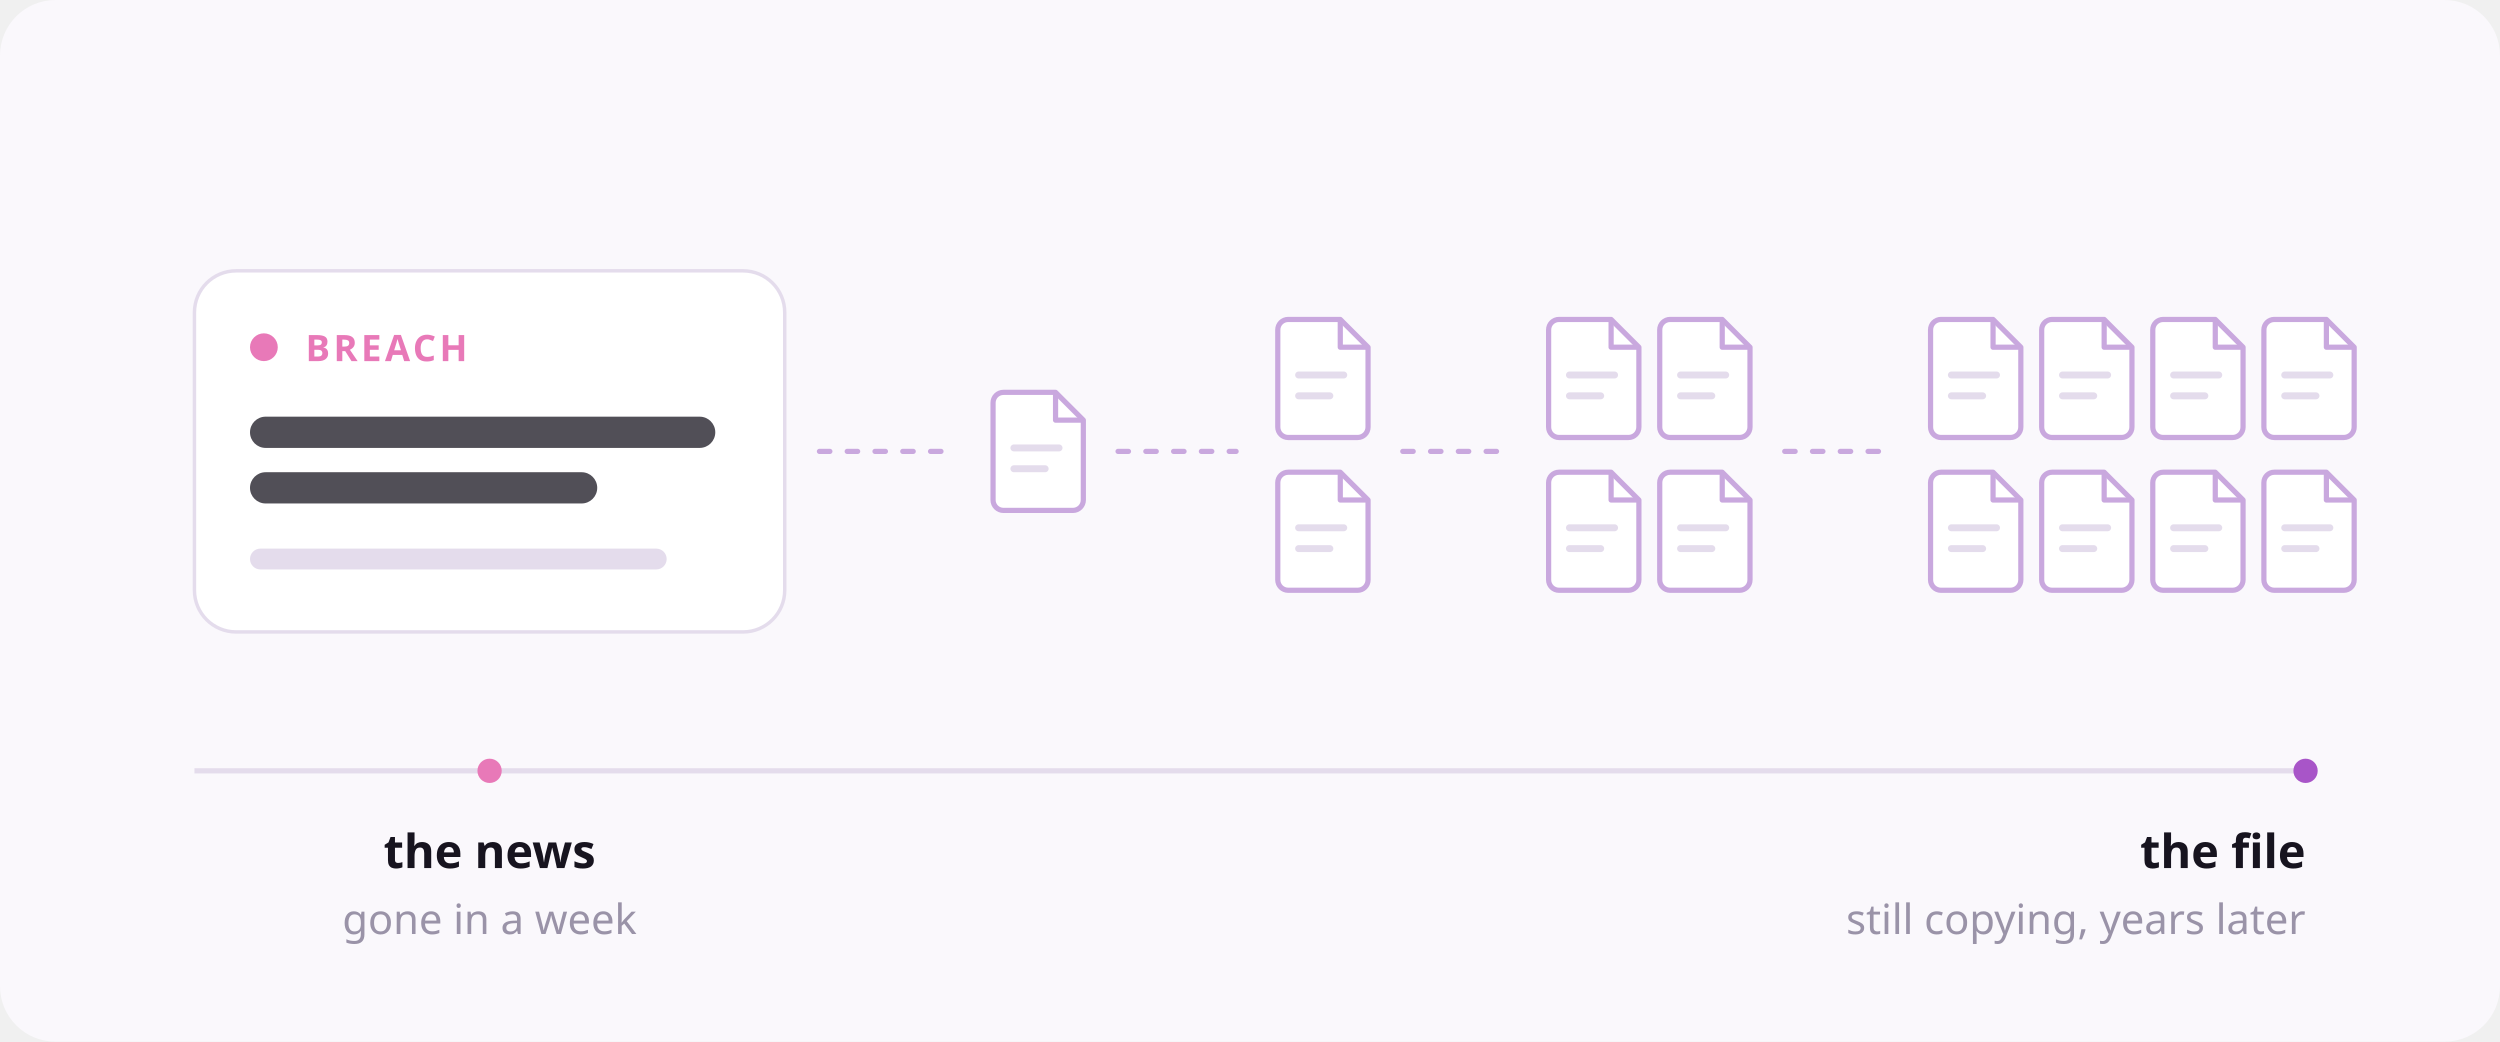
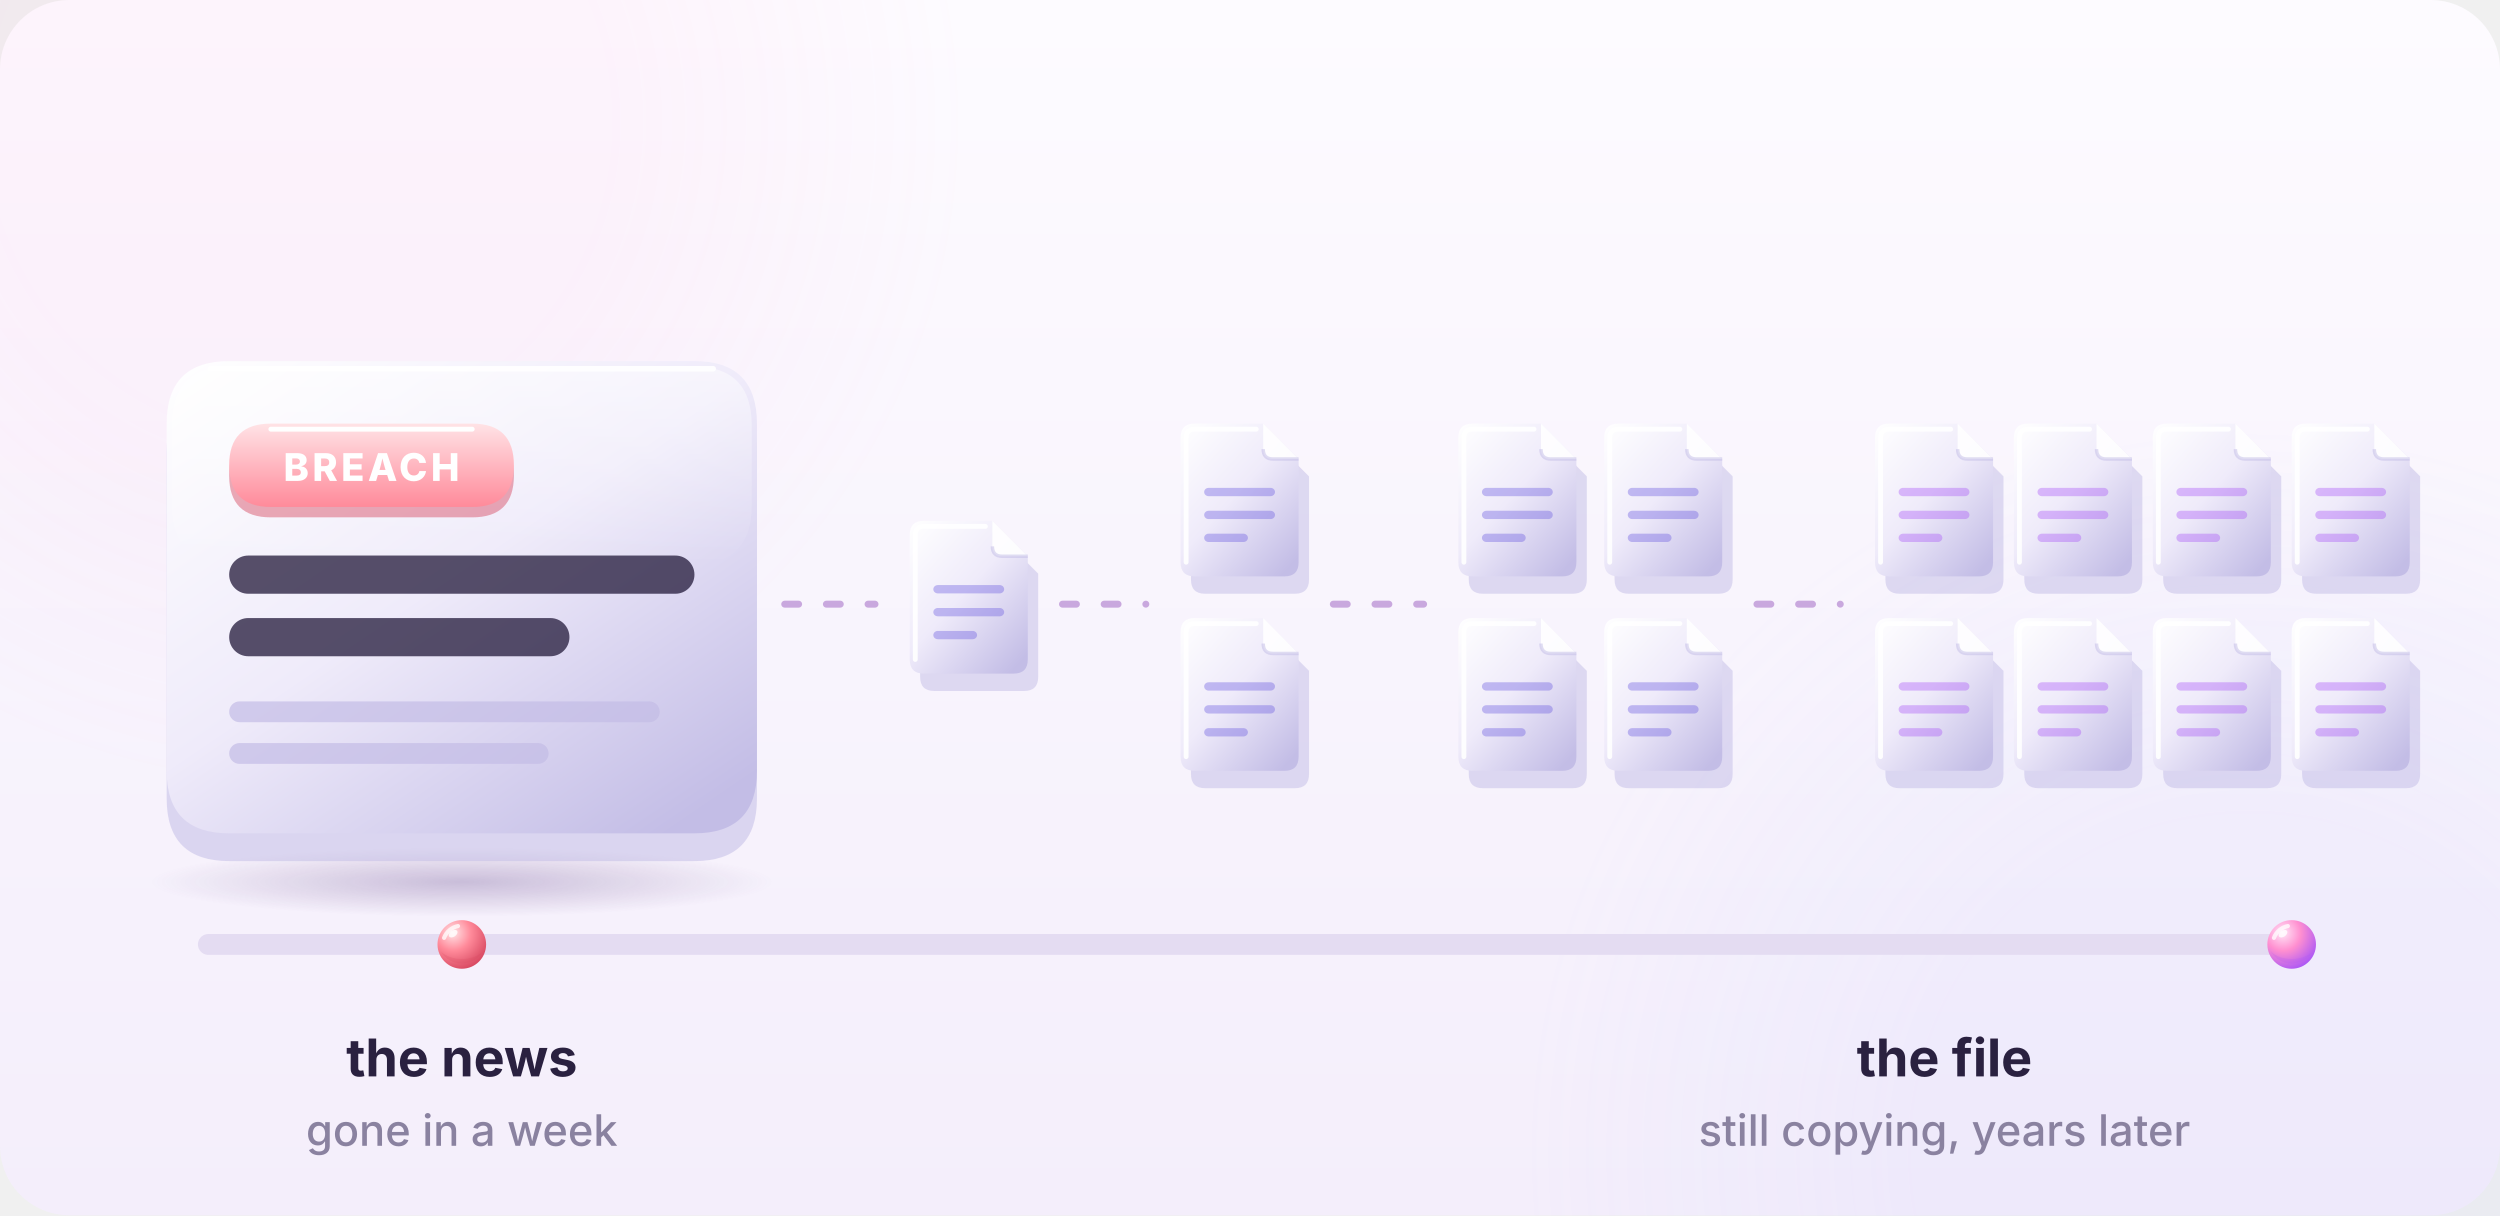
- <svg xmlns="http://www.w3.org/2000/svg" width="720" height="300" viewBox="0 0 720 300" fill="none" role="img" aria-label="A breach headline lasts a week. The stolen file keeps getting copied for years: one copy, then two, four, eight.">
-   <rect width="720" height="300" rx="16" fill="#faf8fc" />
+ <svg xmlns="http://www.w3.org/2000/svg" width="720" height="350" viewBox="0 0 720 350" fill="none" role="img" aria-label="A breach headline fades within a week. The stolen file keeps getting copied: one, two, four, eight.">
  <defs>
-     <g id="doc">
-       <path d="M0 3a3 3 0 0 1 3-3h15l8 8v23a3 3 0 0 1-3 3H3a3 3 0 0 1-3-3z" fill="#ffffff" stroke="#c9a8de" stroke-width="1.5" stroke-linejoin="round" />
-       <path d="M18 0v8h8" stroke="#c9a8de" stroke-width="1.5" stroke-linejoin="round" />
-       <path d="M6 16h13M6 22h9" stroke="#e4dcec" stroke-width="2" stroke-linecap="round" />
-     </g>
+     <radialGradient id="s-pink" cx="32%" cy="26%" r="82%">
+       <stop offset="0" stop-color="#ffe6f7" />
+       <stop offset=".45" stop-color="#ff8fd0" />
+       <stop offset="1" stop-color="#a855f7" />
+     </radialGradient>
+     <linearGradient id="l-pink" x1="0" y1="0" x2=".85" y2="1">
+       <stop offset="0" stop-color="#ffe6f7" />
+       <stop offset=".5" stop-color="#ff8fd0" />
+       <stop offset="1" stop-color="#a855f7" />
+     </linearGradient>
+     <linearGradient id="v-pink" x1="0" y1="0" x2="0" y2="1">
+       <stop offset="0" stop-color="#ffe6f7" />
+       <stop offset="1" stop-color="#ff8fd0" />
+     </linearGradient>
+     <radialGradient id="a-pink">
+       <stop offset=".45" stop-color="#ff8fd0" stop-opacity=".38" />
+       <stop offset="1" stop-color="#ff8fd0" stop-opacity="0" />
+     </radialGradient>
+     <radialGradient id="s-lav" cx="32%" cy="26%" r="82%">
+       <stop offset="0" stop-color="#eef0ff" />
+       <stop offset=".45" stop-color="#a8b4ff" />
+       <stop offset="1" stop-color="#6a5ae0" />
+     </radialGradient>
+     <linearGradient id="l-lav" x1="0" y1="0" x2=".85" y2="1">
+       <stop offset="0" stop-color="#eef0ff" />
+       <stop offset=".5" stop-color="#a8b4ff" />
+       <stop offset="1" stop-color="#6a5ae0" />
+     </linearGradient>
+     <linearGradient id="v-lav" x1="0" y1="0" x2="0" y2="1">
+       <stop offset="0" stop-color="#eef0ff" />
+       <stop offset="1" stop-color="#a8b4ff" />
+     </linearGradient>
+     <radialGradient id="a-lav">
+       <stop offset=".45" stop-color="#a8b4ff" stop-opacity=".38" />
+       <stop offset="1" stop-color="#a8b4ff" stop-opacity="0" />
+     </radialGradient>
+     <radialGradient id="s-pearl" cx="32%" cy="26%" r="82%">
+       <stop offset="0" stop-color="#ffffff" />
+       <stop offset=".45" stop-color="#efebfa" />
+       <stop offset="1" stop-color="#c3bde6" />
+     </radialGradient>
+     <linearGradient id="l-pearl" x1="0" y1="0" x2=".85" y2="1">
+       <stop offset="0" stop-color="#ffffff" />
+       <stop offset=".5" stop-color="#efebfa" />
+       <stop offset="1" stop-color="#c3bde6" />
+     </linearGradient>
+     <linearGradient id="v-pearl" x1="0" y1="0" x2="0" y2="1">
+       <stop offset="0" stop-color="#ffffff" />
+       <stop offset="1" stop-color="#efebfa" />
+     </linearGradient>
+     <radialGradient id="a-pearl">
+       <stop offset=".45" stop-color="#efebfa" stop-opacity=".38" />
+       <stop offset="1" stop-color="#efebfa" stop-opacity="0" />
+     </radialGradient>
+     <radialGradient id="s-mint" cx="32%" cy="26%" r="82%">
+       <stop offset="0" stop-color="#d2fff4" />
+       <stop offset=".45" stop-color="#57dbc5" />
+       <stop offset="1" stop-color="#158d98" />
+     </radialGradient>
+     <linearGradient id="l-mint" x1="0" y1="0" x2=".85" y2="1">
+       <stop offset="0" stop-color="#d2fff4" />
+       <stop offset=".5" stop-color="#57dbc5" />
+       <stop offset="1" stop-color="#158d98" />
+     </linearGradient>
+     <linearGradient id="v-mint" x1="0" y1="0" x2="0" y2="1">
+       <stop offset="0" stop-color="#d2fff4" />
+       <stop offset="1" stop-color="#57dbc5" />
+     </linearGradient>
+     <radialGradient id="a-mint">
+       <stop offset=".45" stop-color="#57dbc5" stop-opacity=".38" />
+       <stop offset="1" stop-color="#57dbc5" stop-opacity="0" />
+     </radialGradient>
+     <radialGradient id="s-gold" cx="32%" cy="26%" r="82%">
+       <stop offset="0" stop-color="#fff3c4" />
+       <stop offset=".45" stop-color="#f7c548" />
+       <stop offset="1" stop-color="#c07a10" />
+     </radialGradient>
+     <linearGradient id="l-gold" x1="0" y1="0" x2=".85" y2="1">
+       <stop offset="0" stop-color="#fff3c4" />
+       <stop offset=".5" stop-color="#f7c548" />
+       <stop offset="1" stop-color="#c07a10" />
+     </linearGradient>
+     <linearGradient id="v-gold" x1="0" y1="0" x2="0" y2="1">
+       <stop offset="0" stop-color="#fff3c4" />
+       <stop offset="1" stop-color="#f7c548" />
+     </linearGradient>
+     <radialGradient id="a-gold">
+       <stop offset=".45" stop-color="#f7c548" stop-opacity=".38" />
+       <stop offset="1" stop-color="#f7c548" stop-opacity="0" />
+     </radialGradient>
+     <radialGradient id="s-coral" cx="32%" cy="26%" r="82%">
+       <stop offset="0" stop-color="#ffe3e6" />
+       <stop offset=".45" stop-color="#ff8a9a" />
+       <stop offset="1" stop-color="#d6455e" />
+     </radialGradient>
+     <linearGradient id="l-coral" x1="0" y1="0" x2=".85" y2="1">
+       <stop offset="0" stop-color="#ffe3e6" />
+       <stop offset=".5" stop-color="#ff8a9a" />
+       <stop offset="1" stop-color="#d6455e" />
+     </linearGradient>
+     <linearGradient id="v-coral" x1="0" y1="0" x2="0" y2="1">
+       <stop offset="0" stop-color="#ffe3e6" />
+       <stop offset="1" stop-color="#ff8a9a" />
+     </linearGradient>
+     <radialGradient id="a-coral">
+       <stop offset=".45" stop-color="#ff8a9a" stop-opacity=".38" />
+       <stop offset="1" stop-color="#ff8a9a" stop-opacity="0" />
+     </radialGradient>
+     <radialGradient id="s-sky" cx="32%" cy="26%" r="82%">
+       <stop offset="0" stop-color="#e6fbff" />
+       <stop offset=".45" stop-color="#7fdcf6" />
+       <stop offset="1" stop-color="#5b6fe6" />
+     </radialGradient>
+     <linearGradient id="l-sky" x1="0" y1="0" x2=".85" y2="1">
+       <stop offset="0" stop-color="#e6fbff" />
+       <stop offset=".5" stop-color="#7fdcf6" />
+       <stop offset="1" stop-color="#5b6fe6" />
+     </linearGradient>
+     <linearGradient id="v-sky" x1="0" y1="0" x2="0" y2="1">
+       <stop offset="0" stop-color="#e6fbff" />
+       <stop offset="1" stop-color="#7fdcf6" />
+     </linearGradient>
+     <radialGradient id="a-sky">
+       <stop offset=".45" stop-color="#7fdcf6" stop-opacity=".38" />
+       <stop offset="1" stop-color="#7fdcf6" stop-opacity="0" />
+     </radialGradient>
+     <radialGradient id="s-plum" cx="32%" cy="26%" r="82%">
+       <stop offset="0" stop-color="#c9b6ff" />
+       <stop offset=".45" stop-color="#7b5cd6" />
+       <stop offset="1" stop-color="#3b2672" />
+     </radialGradient>
+     <linearGradient id="l-plum" x1="0" y1="0" x2=".85" y2="1">
+       <stop offset="0" stop-color="#c9b6ff" />
+       <stop offset=".5" stop-color="#7b5cd6" />
+       <stop offset="1" stop-color="#3b2672" />
+     </linearGradient>
+     <linearGradient id="v-plum" x1="0" y1="0" x2="0" y2="1">
+       <stop offset="0" stop-color="#c9b6ff" />
+       <stop offset="1" stop-color="#7b5cd6" />
+     </linearGradient>
+     <radialGradient id="a-plum">
+       <stop offset=".45" stop-color="#7b5cd6" stop-opacity=".38" />
+       <stop offset="1" stop-color="#7b5cd6" stop-opacity="0" />
+     </radialGradient>
+     <radialGradient id="shadow">
+       <stop offset="0" stop-color="#4a2775" stop-opacity=".26" />
+       <stop offset="1" stop-color="#4a2775" stop-opacity="0" />
+     </radialGradient>
+     <linearGradient id="bg" x1="0" y1="0" x2="0" y2="1">
+       <stop offset="0" stop-color="#fdfbff" />
+       <stop offset="1" stop-color="#f4eefb" />
+     </linearGradient>
+     <linearGradient id="gloss" x1="0" y1="0" x2="0" y2="1">
+       <stop offset="0" stop-color="#fff" stop-opacity=".85" />
+       <stop offset="1" stop-color="#fff" stop-opacity="0" />
+     </linearGradient>
+     <linearGradient id="metal" x1="0" y1="0" x2="1" y2="1">
+       <stop offset="0" stop-color="#ffffff" />
+       <stop offset=".5" stop-color="#d9d6ef" />
+       <stop offset="1" stop-color="#8f88b8" />
+     </linearGradient>
  </defs>
-   <rect x="56" y="78" width="170" height="104" rx="12" fill="#ffffff" stroke="#e4dcec" />
-   <circle cx="76" cy="100" r="4" fill="#e879b8" />
-   <text x="88" y="104" font-family="ui-sans-serif,system-ui,sans-serif" font-size="10.5" font-weight="700" letter-spacing="1" fill="#e879b8">BREACH</text>
-   <rect x="72" y="120" width="134" height="9" rx="4.5" fill="#17141f" fill-opacity="0.75" />
-   <rect x="72" y="136" width="100" height="9" rx="4.5" fill="#17141f" fill-opacity="0.75" />
-   <rect x="72" y="158" width="120" height="6" rx="3" fill="#e4dcec" />
-   <use href="#doc" x="286" y="113" />
-   <use href="#doc" x="368" y="92" />
-   <use href="#doc" x="368" y="136" />
-   <use href="#doc" x="446" y="92" />
-   <use href="#doc" x="478" y="92" />
-   <use href="#doc" x="446" y="136" />
-   <use href="#doc" x="478" y="136" />
-   <use href="#doc" x="556" y="92" />
-   <use href="#doc" x="588" y="92" />
-   <use href="#doc" x="620" y="92" />
-   <use href="#doc" x="652" y="92" />
-   <use href="#doc" x="556" y="136" />
-   <use href="#doc" x="588" y="136" />
-   <use href="#doc" x="620" y="136" />
-   <use href="#doc" x="652" y="136" />
-   <g stroke="#c9a8de" stroke-width="1.5" stroke-linecap="round" stroke-dasharray="3 5">
-     <path d="M236 130h38M322 130h34M404 130h30M514 130h30" />
-   </g>
-   <path d="M56 222H664" stroke="#e4dcec" stroke-width="1.5" />
-   <circle cx="141" cy="222" r="3.5" fill="#e879b8" />
-   <circle cx="664" cy="222" r="3.5" fill="#a855c8" />
-   <g font-family="ui-sans-serif,system-ui,sans-serif">
-     <text x="141" y="250" text-anchor="middle" font-size="13.5" font-weight="600" fill="#17141f">the news</text>
-     <text x="141" y="269" text-anchor="middle" font-size="12" fill="#9a93a8">gone in a week</text>
-     <text x="664" y="250" text-anchor="end" font-size="13.5" font-weight="600" fill="#17141f">the file</text>
-     <text x="664" y="269" text-anchor="end" font-size="12" fill="#9a93a8">still copying, years later</text>
-   </g>
+   <style>
+ .float{animation:float 5.5s ease-in-out infinite}
+ .bob{animation:bob 3.2s ease-in-out infinite}
+ .pop{transform-box:fill-box;transform-origin:50% 100%;animation:pop .8s cubic-bezier(.34,1.56,.5,1) both}
+ .squish{transform-box:fill-box;transform-origin:50% 100%;animation:squish 2.6s cubic-bezier(.45,0,.55,1) infinite}
+ .shpulse{transform-box:fill-box;transform-origin:50% 50%;animation:shpulse 2.6s cubic-bezier(.45,0,.55,1) infinite}
+ .flow{stroke-dasharray:4 8;animation:flow 1.6s linear infinite}
+ .wobble{transform-box:fill-box;transform-origin:50% 90%;animation:wobble 3s ease-in-out infinite}
+ .nope{transform-box:fill-box;transform-origin:50% 50%;animation:nope 4s ease-in-out infinite}
+ .bounceback{animation:bounceback 4s cubic-bezier(.45,0,.55,1) infinite}
+ .glow{animation:glow 2.4s ease-in-out infinite}
+ .look{animation:look 6s ease-in-out infinite}
+ .blink{transform-box:fill-box;transform-origin:50% 50%;animation:blink 6s ease-in-out infinite}
+ .scan{animation:scan 5s ease-in-out infinite}
+ .fade{animation:fade 6s ease-in-out infinite}
+ .spin{transform-box:fill-box;transform-origin:50% 50%;animation:spin 40s linear infinite}
+ .dot{animation:dot 1.2s ease-in-out infinite}
+ .travel{animation:travel 4.5s cubic-bezier(.45,0,.55,1) infinite}
+ @keyframes float{0%,100%{transform:translateY(0)}50%{transform:translateY(-6px)}}
+ @keyframes bob{0%,100%{transform:translateY(0)}50%{transform:translateY(-3px)}}
+ @keyframes pop{0%{transform:scale(0);opacity:0}60%{transform:scale(1.1);opacity:1}80%{transform:scale(.96)}100%{transform:scale(1)}}
+ @keyframes squish{0%,100%{transform:translateY(-34px) scale(1,1)}42%{transform:translateY(0) scale(1,1)}50%{transform:translateY(0) scale(1.12,.86)}60%{transform:translateY(-6px) scale(.96,1.05)}}
+ @keyframes shpulse{0%,100%{transform:scale(.55);opacity:.5}42%,55%{transform:scale(1);opacity:1}}
+ @keyframes flow{to{stroke-dashoffset:-24}}
+ @keyframes wobble{0%,100%{transform:rotate(0)}20%{transform:rotate(-5deg)}40%{transform:rotate(4deg)}60%{transform:rotate(-2deg)}80%{transform:rotate(0)}}
+ @keyframes nope{0%,40%,100%{transform:translateX(0)}46%{transform:translateX(-7px)}52%{transform:translateX(6px)}58%{transform:translateX(-4px)}64%{transform:translateX(2px)}}
+ @keyframes bounceback{0%,100%{transform:translateX(0)}40%{transform:translateX(118px)}46%{transform:translateX(104px)}70%{transform:translateX(0)}}
+ @keyframes glow{0%,100%{opacity:.45}50%{opacity:1}}
+ @keyframes look{0%,100%{transform:translate(0,0)}20%{transform:translate(-7px,-2px)}45%{transform:translate(6px,2px)}70%{transform:translate(2px,-4px)}}
+ @keyframes blink{0%,46%,54%,100%{transform:scaleY(1)}50%{transform:scaleY(.08)}}
+ @keyframes scan{0%,100%{transform:translateY(0)}50%{transform:translateY(96px)}}
+ @keyframes fade{0%,100%{opacity:1}50%{opacity:.35}}
+ @keyframes spin{to{transform:rotate(360deg)}}
+ @keyframes dot{0%,100%{opacity:.3}50%{opacity:1}}
+ @keyframes travel{0%,100%{transform:translateX(0)}45%,55%{transform:translateX(128px)}}
+ @media (prefers-reduced-motion:reduce){*{animation:none!important}}
+ </style>
+   <rect width="720" height="350" rx="20" fill="url(#bg)" />
+   <circle cx="86" cy="35" r="193" fill="url(#a-pink)" opacity=".18" />
+   <circle cx="648" cy="332" r="210" fill="url(#a-lav)" opacity=".22" />
+   <g class="fade">
+     <ellipse cx="133" cy="254" rx="90" ry="10" fill="url(#shadow)" />
+     <path d="M66 112H200Q218 112 218 130V230Q218 248 200 248H66Q48 248 48 230V130Q48 112 66 112Z" fill="#c3bde6" fill-opacity=".55" />
+     <path d="M66 104H200Q218 104 218 122V222Q218 240 200 240H66Q48 240 48 222V122Q48 104 66 104Z" fill="url(#l-pearl)" />
+     <path d="M66.5 105.5H199.5Q216.5 105.5 216.5 122.5V145.62Q216.5 162.62 199.5 162.62H66.5Q49.5 162.62 49.5 145.62V122.5Q49.5 105.5 66.5 105.5Z" fill="url(#gloss)" fill-opacity=".55" />
+     <path d="M60.6 106.2H205.4" stroke="#fff" stroke-opacity=".9" stroke-width="1.6" stroke-linecap="round" />
+     <path d="M78.0 125H136.0Q148 125 148 137.0V137.0Q148 149 136.0 149H78.0Q66 149 66 137.0V137.0Q66 125 78.0 125Z" fill="#d6455e" fill-opacity=".45" />
+     <path d="M78.0 122H136.0Q148 122 148 134.0V134.0Q148 146 136.0 146H78.0Q66 146 66 134.0V134.0Q66 122 78.0 122Z" fill="url(#v-coral)" />
+     <path d="M78.0 123.6H136.0" stroke="#fff" stroke-width="1.4" stroke-linecap="round" />
+     <text x="107" y="138.5" text-anchor="middle" font-family="ui-sans-serif,system-ui,-apple-system,'Segoe UI',sans-serif" font-size="11" font-weight="800" fill="#fff" letter-spacing="1">BREACH</text>
+     <rect x="66" y="160" width="134" height="11" rx="5.5" fill="#2a2140" fill-opacity=".78" />
+     <rect x="66" y="178" width="98" height="11" rx="5.5" fill="#2a2140" fill-opacity=".78" />
+     <rect x="66" y="202" width="124" height="6" rx="3" fill="#c3bde6" fill-opacity=".7" />
+     <rect x="66" y="214" width="92" height="6" rx="3" fill="#c3bde6" fill-opacity=".7" />
+   </g>
+   <path d="M226 174H252M306 174H330M384 174H410M506 174H530" stroke="#c9a8de" stroke-width="2" stroke-linecap="round" class="flow" />
+   <g class="pop" style="animation-delay:0.25s">
+     <g class="float" style="animation-delay:0.0s">
+       <path d="M266.08 150H285.8L296 160.2V189.92Q296 194 291.92 194H266.08Q262 194 262 189.92V154.08Q262 150 266.08 150Z" fill="#c3bde6" fill-opacity=".5" transform="translate(3 5)" />
+       <path d="M266.08 150H285.8L296 160.2V189.92Q296 194 291.92 194H266.08Q262 194 262 189.92V154.08Q262 150 266.08 150Z" fill="url(#l-pearl)" />
+       <path d="M285.8 150V157.344Q285.8 160.2 288.656 160.2H296Z" fill="#fff" fill-opacity=".9" />
+       <path d="M285.8 157.344Q285.8 160.2 288.656 160.2H296" stroke="#c3bde6" stroke-opacity=".5" stroke-width="1" />
+       <rect x="268.8" y="168.5" width="20.4" height="2.4" rx="1.3" fill="#6a5ae0" fill-opacity=".38" />
+       <rect x="268.8" y="175.1" width="20.4" height="2.4" rx="1.3" fill="#6a5ae0" fill-opacity=".38" />
+       <rect x="268.8" y="181.7" width="12.6" height="2.4" rx="1.3" fill="#6a5ae0" fill-opacity=".38" />
+       <path d="M263.6 189.92V154.08Q263.6 151.6 266.08 151.6H283.8" stroke="#fff" stroke-opacity=".9" stroke-width="1.4" stroke-linecap="round" />
+     </g>
+   </g>
+   <g class="pop" style="animation-delay:0.7s">
+     <g class="float" style="animation-delay:-1.0s">
+       <path d="M344.08 122H363.8L374 132.2V161.92Q374 166 369.92 166H344.08Q340 166 340 161.92V126.08Q340 122 344.08 122Z" fill="#c3bde6" fill-opacity=".5" transform="translate(3 5)" />
+       <path d="M344.08 122H363.8L374 132.2V161.92Q374 166 369.92 166H344.08Q340 166 340 161.92V126.08Q340 122 344.08 122Z" fill="url(#l-pearl)" />
+       <path d="M363.8 122V129.344Q363.8 132.2 366.656 132.2H374Z" fill="#fff" fill-opacity=".9" />
+       <path d="M363.8 129.344Q363.8 132.2 366.656 132.2H374" stroke="#c3bde6" stroke-opacity=".5" stroke-width="1" />
+       <rect x="346.8" y="140.5" width="20.4" height="2.4" rx="1.3" fill="#6a5ae0" fill-opacity=".38" />
+       <rect x="346.8" y="147.1" width="20.4" height="2.4" rx="1.3" fill="#6a5ae0" fill-opacity=".38" />
+       <rect x="346.8" y="153.7" width="12.6" height="2.4" rx="1.3" fill="#6a5ae0" fill-opacity=".38" />
+       <path d="M341.6 161.92V126.08Q341.6 123.6 344.08 123.6H361.8" stroke="#fff" stroke-opacity=".9" stroke-width="1.4" stroke-linecap="round" />
+     </g>
+   </g>
+   <g class="pop" style="animation-delay:0.76s">
+     <g class="float" style="animation-delay:-1.7s">
+       <path d="M344.08 178H363.8L374 188.2V217.92Q374 222 369.92 222H344.08Q340 222 340 217.92V182.08Q340 178 344.08 178Z" fill="#c3bde6" fill-opacity=".5" transform="translate(3 5)" />
+       <path d="M344.08 178H363.8L374 188.2V217.92Q374 222 369.92 222H344.08Q340 222 340 217.92V182.08Q340 178 344.08 178Z" fill="url(#l-pearl)" />
+       <path d="M363.8 178V185.344Q363.8 188.2 366.656 188.2H374Z" fill="#fff" fill-opacity=".9" />
+       <path d="M363.8 185.344Q363.8 188.2 366.656 188.2H374" stroke="#c3bde6" stroke-opacity=".5" stroke-width="1" />
+       <rect x="346.8" y="196.5" width="20.4" height="2.4" rx="1.3" fill="#6a5ae0" fill-opacity=".38" />
+       <rect x="346.8" y="203.1" width="20.4" height="2.4" rx="1.3" fill="#6a5ae0" fill-opacity=".38" />
+       <rect x="346.8" y="209.7" width="12.6" height="2.4" rx="1.3" fill="#6a5ae0" fill-opacity=".38" />
+       <path d="M341.6 217.92V182.08Q341.6 179.6 344.08 179.6H361.8" stroke="#fff" stroke-opacity=".9" stroke-width="1.4" stroke-linecap="round" />
+     </g>
+   </g>
+   <g class="pop" style="animation-delay:1.15s">
+     <g class="float" style="animation-delay:-2.0s">
+       <path d="M424.08 122H443.8L454 132.2V161.92Q454 166 449.92 166H424.08Q420 166 420 161.92V126.08Q420 122 424.08 122Z" fill="#c3bde6" fill-opacity=".5" transform="translate(3 5)" />
+       <path d="M424.08 122H443.8L454 132.2V161.92Q454 166 449.92 166H424.08Q420 166 420 161.92V126.08Q420 122 424.08 122Z" fill="url(#l-pearl)" />
+       <path d="M443.8 122V129.344Q443.8 132.2 446.656 132.2H454Z" fill="#fff" fill-opacity=".9" />
+       <path d="M443.8 129.344Q443.8 132.2 446.656 132.2H454" stroke="#c3bde6" stroke-opacity=".5" stroke-width="1" />
+       <rect x="426.8" y="140.5" width="20.4" height="2.4" rx="1.3" fill="#6a5ae0" fill-opacity=".38" />
+       <rect x="426.8" y="147.1" width="20.4" height="2.4" rx="1.3" fill="#6a5ae0" fill-opacity=".38" />
+       <rect x="426.8" y="153.7" width="12.6" height="2.4" rx="1.3" fill="#6a5ae0" fill-opacity=".38" />
+       <path d="M421.6 161.92V126.08Q421.6 123.6 424.08 123.6H441.8" stroke="#fff" stroke-opacity=".9" stroke-width="1.4" stroke-linecap="round" />
+     </g>
+   </g>
+   <g class="pop" style="animation-delay:1.21s">
+     <g class="float" style="animation-delay:-2.7s">
+       <path d="M466.08 122H485.8L496 132.2V161.92Q496 166 491.92 166H466.08Q462 166 462 161.92V126.08Q462 122 466.08 122Z" fill="#c3bde6" fill-opacity=".5" transform="translate(3 5)" />
+       <path d="M466.08 122H485.8L496 132.2V161.92Q496 166 491.92 166H466.08Q462 166 462 161.92V126.08Q462 122 466.08 122Z" fill="url(#l-pearl)" />
+       <path d="M485.8 122V129.344Q485.8 132.2 488.656 132.2H496Z" fill="#fff" fill-opacity=".9" />
+       <path d="M485.8 129.344Q485.8 132.2 488.656 132.2H496" stroke="#c3bde6" stroke-opacity=".5" stroke-width="1" />
+       <rect x="468.8" y="140.5" width="20.4" height="2.4" rx="1.3" fill="#6a5ae0" fill-opacity=".38" />
+       <rect x="468.8" y="147.1" width="20.4" height="2.4" rx="1.3" fill="#6a5ae0" fill-opacity=".38" />
+       <rect x="468.8" y="153.7" width="12.6" height="2.4" rx="1.3" fill="#6a5ae0" fill-opacity=".38" />
+       <path d="M463.6 161.92V126.08Q463.6 123.6 466.08 123.6H483.8" stroke="#fff" stroke-opacity=".9" stroke-width="1.4" stroke-linecap="round" />
+     </g>
+   </g>
+   <g class="pop" style="animation-delay:1.27s">
+     <g class="float" style="animation-delay:-3.4s">
+       <path d="M424.08 178H443.8L454 188.2V217.92Q454 222 449.92 222H424.08Q420 222 420 217.92V182.08Q420 178 424.08 178Z" fill="#c3bde6" fill-opacity=".5" transform="translate(3 5)" />
+       <path d="M424.08 178H443.8L454 188.2V217.92Q454 222 449.92 222H424.08Q420 222 420 217.92V182.08Q420 178 424.08 178Z" fill="url(#l-pearl)" />
+       <path d="M443.8 178V185.344Q443.8 188.2 446.656 188.2H454Z" fill="#fff" fill-opacity=".9" />
+       <path d="M443.8 185.344Q443.8 188.2 446.656 188.2H454" stroke="#c3bde6" stroke-opacity=".5" stroke-width="1" />
+       <rect x="426.8" y="196.5" width="20.4" height="2.4" rx="1.3" fill="#6a5ae0" fill-opacity=".38" />
+       <rect x="426.8" y="203.1" width="20.4" height="2.4" rx="1.3" fill="#6a5ae0" fill-opacity=".38" />
+       <rect x="426.8" y="209.7" width="12.6" height="2.4" rx="1.3" fill="#6a5ae0" fill-opacity=".38" />
+       <path d="M421.6 217.92V182.08Q421.6 179.6 424.08 179.6H441.8" stroke="#fff" stroke-opacity=".9" stroke-width="1.4" stroke-linecap="round" />
+     </g>
+   </g>
+   <g class="pop" style="animation-delay:1.33s">
+     <g class="float" style="animation-delay:-4.1s">
+       <path d="M466.08 178H485.8L496 188.2V217.92Q496 222 491.92 222H466.08Q462 222 462 217.92V182.08Q462 178 466.08 178Z" fill="#c3bde6" fill-opacity=".5" transform="translate(3 5)" />
+       <path d="M466.08 178H485.8L496 188.2V217.92Q496 222 491.92 222H466.08Q462 222 462 217.92V182.08Q462 178 466.08 178Z" fill="url(#l-pearl)" />
+       <path d="M485.8 178V185.344Q485.8 188.2 488.656 188.2H496Z" fill="#fff" fill-opacity=".9" />
+       <path d="M485.8 185.344Q485.8 188.2 488.656 188.2H496" stroke="#c3bde6" stroke-opacity=".5" stroke-width="1" />
+       <rect x="468.8" y="196.5" width="20.4" height="2.4" rx="1.3" fill="#6a5ae0" fill-opacity=".38" />
+       <rect x="468.8" y="203.1" width="20.4" height="2.4" rx="1.3" fill="#6a5ae0" fill-opacity=".38" />
+       <rect x="468.8" y="209.7" width="12.6" height="2.4" rx="1.3" fill="#6a5ae0" fill-opacity=".38" />
+       <path d="M463.6 217.92V182.08Q463.6 179.6 466.08 179.6H483.8" stroke="#fff" stroke-opacity=".9" stroke-width="1.4" stroke-linecap="round" />
+     </g>
+   </g>
+   <g class="pop" style="animation-delay:1.6s">
+     <g class="float" style="animation-delay:-3.0s">
+       <path d="M544.08 122H563.8L574 132.2V161.92Q574 166 569.92 166H544.08Q540 166 540 161.92V126.08Q540 122 544.08 122Z" fill="#c3bde6" fill-opacity=".5" transform="translate(3 5)" />
+       <path d="M544.08 122H563.8L574 132.2V161.92Q574 166 569.92 166H544.08Q540 166 540 161.92V126.08Q540 122 544.08 122Z" fill="url(#l-pearl)" />
+       <path d="M563.8 122V129.344Q563.8 132.2 566.656 132.2H574Z" fill="#fff" fill-opacity=".9" />
+       <path d="M563.8 129.344Q563.8 132.2 566.656 132.2H574" stroke="#c3bde6" stroke-opacity=".5" stroke-width="1" />
+       <rect x="546.8" y="140.5" width="20.4" height="2.4" rx="1.3" fill="#a855f7" fill-opacity=".38" />
+       <rect x="546.8" y="147.1" width="20.4" height="2.4" rx="1.3" fill="#a855f7" fill-opacity=".38" />
+       <rect x="546.8" y="153.7" width="12.6" height="2.4" rx="1.3" fill="#a855f7" fill-opacity=".38" />
+       <path d="M541.6 161.92V126.08Q541.6 123.6 544.08 123.6H561.8" stroke="#fff" stroke-opacity=".9" stroke-width="1.4" stroke-linecap="round" />
+     </g>
+   </g>
+   <g class="pop" style="animation-delay:1.66s">
+     <g class="float" style="animation-delay:-3.7s">
+       <path d="M584.08 122H603.8L614 132.2V161.92Q614 166 609.92 166H584.08Q580 166 580 161.92V126.08Q580 122 584.08 122Z" fill="#c3bde6" fill-opacity=".5" transform="translate(3 5)" />
+       <path d="M584.08 122H603.8L614 132.2V161.92Q614 166 609.92 166H584.08Q580 166 580 161.92V126.08Q580 122 584.08 122Z" fill="url(#l-pearl)" />
+       <path d="M603.8 122V129.344Q603.8 132.2 606.656 132.2H614Z" fill="#fff" fill-opacity=".9" />
+       <path d="M603.8 129.344Q603.8 132.2 606.656 132.2H614" stroke="#c3bde6" stroke-opacity=".5" stroke-width="1" />
+       <rect x="586.8" y="140.5" width="20.4" height="2.4" rx="1.3" fill="#a855f7" fill-opacity=".38" />
+       <rect x="586.8" y="147.1" width="20.4" height="2.4" rx="1.3" fill="#a855f7" fill-opacity=".38" />
+       <rect x="586.8" y="153.7" width="12.6" height="2.4" rx="1.3" fill="#a855f7" fill-opacity=".38" />
+       <path d="M581.6 161.92V126.08Q581.6 123.6 584.08 123.6H601.8" stroke="#fff" stroke-opacity=".9" stroke-width="1.4" stroke-linecap="round" />
+     </g>
+   </g>
+   <g class="pop" style="animation-delay:1.72s">
+     <g class="float" style="animation-delay:-4.4s">
+       <path d="M624.08 122H643.8L654 132.2V161.92Q654 166 649.92 166H624.08Q620 166 620 161.92V126.08Q620 122 624.08 122Z" fill="#c3bde6" fill-opacity=".5" transform="translate(3 5)" />
+       <path d="M624.08 122H643.8L654 132.2V161.92Q654 166 649.92 166H624.08Q620 166 620 161.92V126.08Q620 122 624.08 122Z" fill="url(#l-pearl)" />
+       <path d="M643.8 122V129.344Q643.8 132.2 646.656 132.2H654Z" fill="#fff" fill-opacity=".9" />
+       <path d="M643.8 129.344Q643.8 132.2 646.656 132.2H654" stroke="#c3bde6" stroke-opacity=".5" stroke-width="1" />
+       <rect x="626.8" y="140.5" width="20.4" height="2.4" rx="1.3" fill="#a855f7" fill-opacity=".38" />
+       <rect x="626.8" y="147.1" width="20.4" height="2.4" rx="1.3" fill="#a855f7" fill-opacity=".38" />
+       <rect x="626.8" y="153.7" width="12.6" height="2.4" rx="1.3" fill="#a855f7" fill-opacity=".38" />
+       <path d="M621.6 161.92V126.08Q621.6 123.6 624.08 123.6H641.8" stroke="#fff" stroke-opacity=".9" stroke-width="1.4" stroke-linecap="round" />
+     </g>
+   </g>
+   <g class="pop" style="animation-delay:1.78s">
+     <g class="float" style="animation-delay:-5.1s">
+       <path d="M664.08 122H683.8L694 132.2V161.92Q694 166 689.92 166H664.08Q660 166 660 161.92V126.08Q660 122 664.08 122Z" fill="#c3bde6" fill-opacity=".5" transform="translate(3 5)" />
+       <path d="M664.08 122H683.8L694 132.2V161.92Q694 166 689.92 166H664.08Q660 166 660 161.92V126.08Q660 122 664.08 122Z" fill="url(#l-pearl)" />
+       <path d="M683.8 122V129.344Q683.8 132.2 686.656 132.2H694Z" fill="#fff" fill-opacity=".9" />
+       <path d="M683.8 129.344Q683.8 132.2 686.656 132.2H694" stroke="#c3bde6" stroke-opacity=".5" stroke-width="1" />
+       <rect x="666.8" y="140.5" width="20.4" height="2.4" rx="1.3" fill="#a855f7" fill-opacity=".38" />
+       <rect x="666.8" y="147.1" width="20.4" height="2.4" rx="1.3" fill="#a855f7" fill-opacity=".38" />
+       <rect x="666.8" y="153.7" width="12.6" height="2.4" rx="1.3" fill="#a855f7" fill-opacity=".38" />
+       <path d="M661.6 161.92V126.08Q661.6 123.6 664.08 123.6H681.8" stroke="#fff" stroke-opacity=".9" stroke-width="1.4" stroke-linecap="round" />
+     </g>
+   </g>
+   <g class="pop" style="animation-delay:1.84s">
+     <g class="float" style="animation-delay:-5.8s">
+       <path d="M544.08 178H563.8L574 188.2V217.92Q574 222 569.92 222H544.08Q540 222 540 217.92V182.08Q540 178 544.08 178Z" fill="#c3bde6" fill-opacity=".5" transform="translate(3 5)" />
+       <path d="M544.08 178H563.8L574 188.2V217.92Q574 222 569.92 222H544.08Q540 222 540 217.92V182.08Q540 178 544.08 178Z" fill="url(#l-pearl)" />
+       <path d="M563.8 178V185.344Q563.8 188.2 566.656 188.2H574Z" fill="#fff" fill-opacity=".9" />
+       <path d="M563.8 185.344Q563.8 188.2 566.656 188.2H574" stroke="#c3bde6" stroke-opacity=".5" stroke-width="1" />
+       <rect x="546.8" y="196.5" width="20.4" height="2.4" rx="1.3" fill="#a855f7" fill-opacity=".38" />
+       <rect x="546.8" y="203.1" width="20.4" height="2.4" rx="1.3" fill="#a855f7" fill-opacity=".38" />
+       <rect x="546.8" y="209.7" width="12.6" height="2.4" rx="1.3" fill="#a855f7" fill-opacity=".38" />
+       <path d="M541.6 217.92V182.08Q541.6 179.6 544.08 179.6H561.8" stroke="#fff" stroke-opacity=".9" stroke-width="1.4" stroke-linecap="round" />
+     </g>
+   </g>
+   <g class="pop" style="animation-delay:1.9s">
+     <g class="float" style="animation-delay:-6.5s">
+       <path d="M584.08 178H603.8L614 188.2V217.92Q614 222 609.92 222H584.08Q580 222 580 217.92V182.08Q580 178 584.08 178Z" fill="#c3bde6" fill-opacity=".5" transform="translate(3 5)" />
+       <path d="M584.08 178H603.8L614 188.2V217.92Q614 222 609.92 222H584.08Q580 222 580 217.92V182.08Q580 178 584.08 178Z" fill="url(#l-pearl)" />
+       <path d="M603.8 178V185.344Q603.8 188.2 606.656 188.2H614Z" fill="#fff" fill-opacity=".9" />
+       <path d="M603.8 185.344Q603.8 188.2 606.656 188.2H614" stroke="#c3bde6" stroke-opacity=".5" stroke-width="1" />
+       <rect x="586.8" y="196.5" width="20.4" height="2.4" rx="1.3" fill="#a855f7" fill-opacity=".38" />
+       <rect x="586.8" y="203.1" width="20.4" height="2.4" rx="1.3" fill="#a855f7" fill-opacity=".38" />
+       <rect x="586.8" y="209.7" width="12.6" height="2.4" rx="1.3" fill="#a855f7" fill-opacity=".38" />
+       <path d="M581.6 217.92V182.08Q581.6 179.6 584.08 179.6H601.8" stroke="#fff" stroke-opacity=".9" stroke-width="1.4" stroke-linecap="round" />
+     </g>
+   </g>
+   <g class="pop" style="animation-delay:1.96s">
+     <g class="float" style="animation-delay:-7.2s">
+       <path d="M624.08 178H643.8L654 188.2V217.92Q654 222 649.92 222H624.08Q620 222 620 217.92V182.08Q620 178 624.08 178Z" fill="#c3bde6" fill-opacity=".5" transform="translate(3 5)" />
+       <path d="M624.08 178H643.8L654 188.2V217.92Q654 222 649.92 222H624.08Q620 222 620 217.92V182.08Q620 178 624.08 178Z" fill="url(#l-pearl)" />
+       <path d="M643.8 178V185.344Q643.8 188.2 646.656 188.2H654Z" fill="#fff" fill-opacity=".9" />
+       <path d="M643.8 185.344Q643.8 188.2 646.656 188.2H654" stroke="#c3bde6" stroke-opacity=".5" stroke-width="1" />
+       <rect x="626.8" y="196.5" width="20.4" height="2.4" rx="1.3" fill="#a855f7" fill-opacity=".38" />
+       <rect x="626.8" y="203.1" width="20.4" height="2.4" rx="1.3" fill="#a855f7" fill-opacity=".38" />
+       <rect x="626.8" y="209.7" width="12.6" height="2.4" rx="1.3" fill="#a855f7" fill-opacity=".38" />
+       <path d="M621.6 217.92V182.08Q621.6 179.6 624.08 179.6H641.8" stroke="#fff" stroke-opacity=".9" stroke-width="1.4" stroke-linecap="round" />
+     </g>
+   </g>
+   <g class="pop" style="animation-delay:2.02s">
+     <g class="float" style="animation-delay:-7.9s">
+       <path d="M664.08 178H683.8L694 188.2V217.92Q694 222 689.92 222H664.08Q660 222 660 217.92V182.08Q660 178 664.08 178Z" fill="#c3bde6" fill-opacity=".5" transform="translate(3 5)" />
+       <path d="M664.08 178H683.8L694 188.2V217.92Q694 222 689.92 222H664.08Q660 222 660 217.92V182.08Q660 178 664.08 178Z" fill="url(#l-pearl)" />
+       <path d="M683.8 178V185.344Q683.8 188.2 686.656 188.2H694Z" fill="#fff" fill-opacity=".9" />
+       <path d="M683.8 185.344Q683.8 188.2 686.656 188.2H694" stroke="#c3bde6" stroke-opacity=".5" stroke-width="1" />
+       <rect x="666.8" y="196.5" width="20.4" height="2.4" rx="1.3" fill="#a855f7" fill-opacity=".38" />
+       <rect x="666.8" y="203.1" width="20.4" height="2.4" rx="1.3" fill="#a855f7" fill-opacity=".38" />
+       <rect x="666.8" y="209.7" width="12.6" height="2.4" rx="1.3" fill="#a855f7" fill-opacity=".38" />
+       <path d="M661.6 217.92V182.08Q661.6 179.6 664.08 179.6H681.8" stroke="#fff" stroke-opacity=".9" stroke-width="1.4" stroke-linecap="round" />
+     </g>
+   </g>
+   <path d="M60 272H660" stroke="#e4dcf2" stroke-width="6" stroke-linecap="round" />
+   <path d="M60 272H660" stroke="url(#l-lav)" stroke-width="2" stroke-linecap="round" stroke-opacity=".5" />
+   <circle cx="133" cy="272" r="7" fill="url(#s-coral)" />
+   <path d="M127.0 274.1A7 7 0 0 0 139.0 274.1A7.7 5.6 0 0 1 127.0 274.1Z" fill="#d6455e" fill-opacity=".18" />
+   <path d="M127.9 270.1A5.5 5.5 0 0 1 131.9 266.7" stroke="#fff" stroke-opacity=".75" stroke-width="1.2" stroke-linecap="round" />
+   <ellipse cx="130.5" cy="268.9" rx="1.4" ry="0.9" fill="#fff" fill-opacity=".8" transform="rotate(-35 130.5 268.9)" />
+   <circle cx="660" cy="272" r="7" fill="url(#s-pink)" />
+   <path d="M654.0 274.1A7 7 0 0 0 666.0 274.1A7.7 5.6 0 0 1 654.0 274.1Z" fill="#a855f7" fill-opacity=".18" />
+   <path d="M654.9 270.1A5.5 5.5 0 0 1 658.9 266.7" stroke="#fff" stroke-opacity=".75" stroke-width="1.2" stroke-linecap="round" />
+   <ellipse cx="657.5" cy="268.9" rx="1.4" ry="0.9" fill="#fff" fill-opacity=".8" transform="rotate(-35 657.5 268.9)" />
+   <text x="133" y="310" text-anchor="middle" font-family="ui-sans-serif,system-ui,-apple-system,'Segoe UI',sans-serif" font-size="15" font-weight="650" fill="#2a2140">the news</text>
+   <text x="133" y="330" text-anchor="middle" font-family="ui-sans-serif,system-ui,-apple-system,'Segoe UI',sans-serif" font-size="12.5" font-weight="450" fill="#8a82a0">gone in a week</text>
+   <text x="560" y="310" text-anchor="middle" font-family="ui-sans-serif,system-ui,-apple-system,'Segoe UI',sans-serif" font-size="15" font-weight="650" fill="#2a2140">the file</text>
+   <text x="560" y="330" text-anchor="middle" font-family="ui-sans-serif,system-ui,-apple-system,'Segoe UI',sans-serif" font-size="12.5" font-weight="450" fill="#8a82a0">still copying, years later</text>
</svg>
